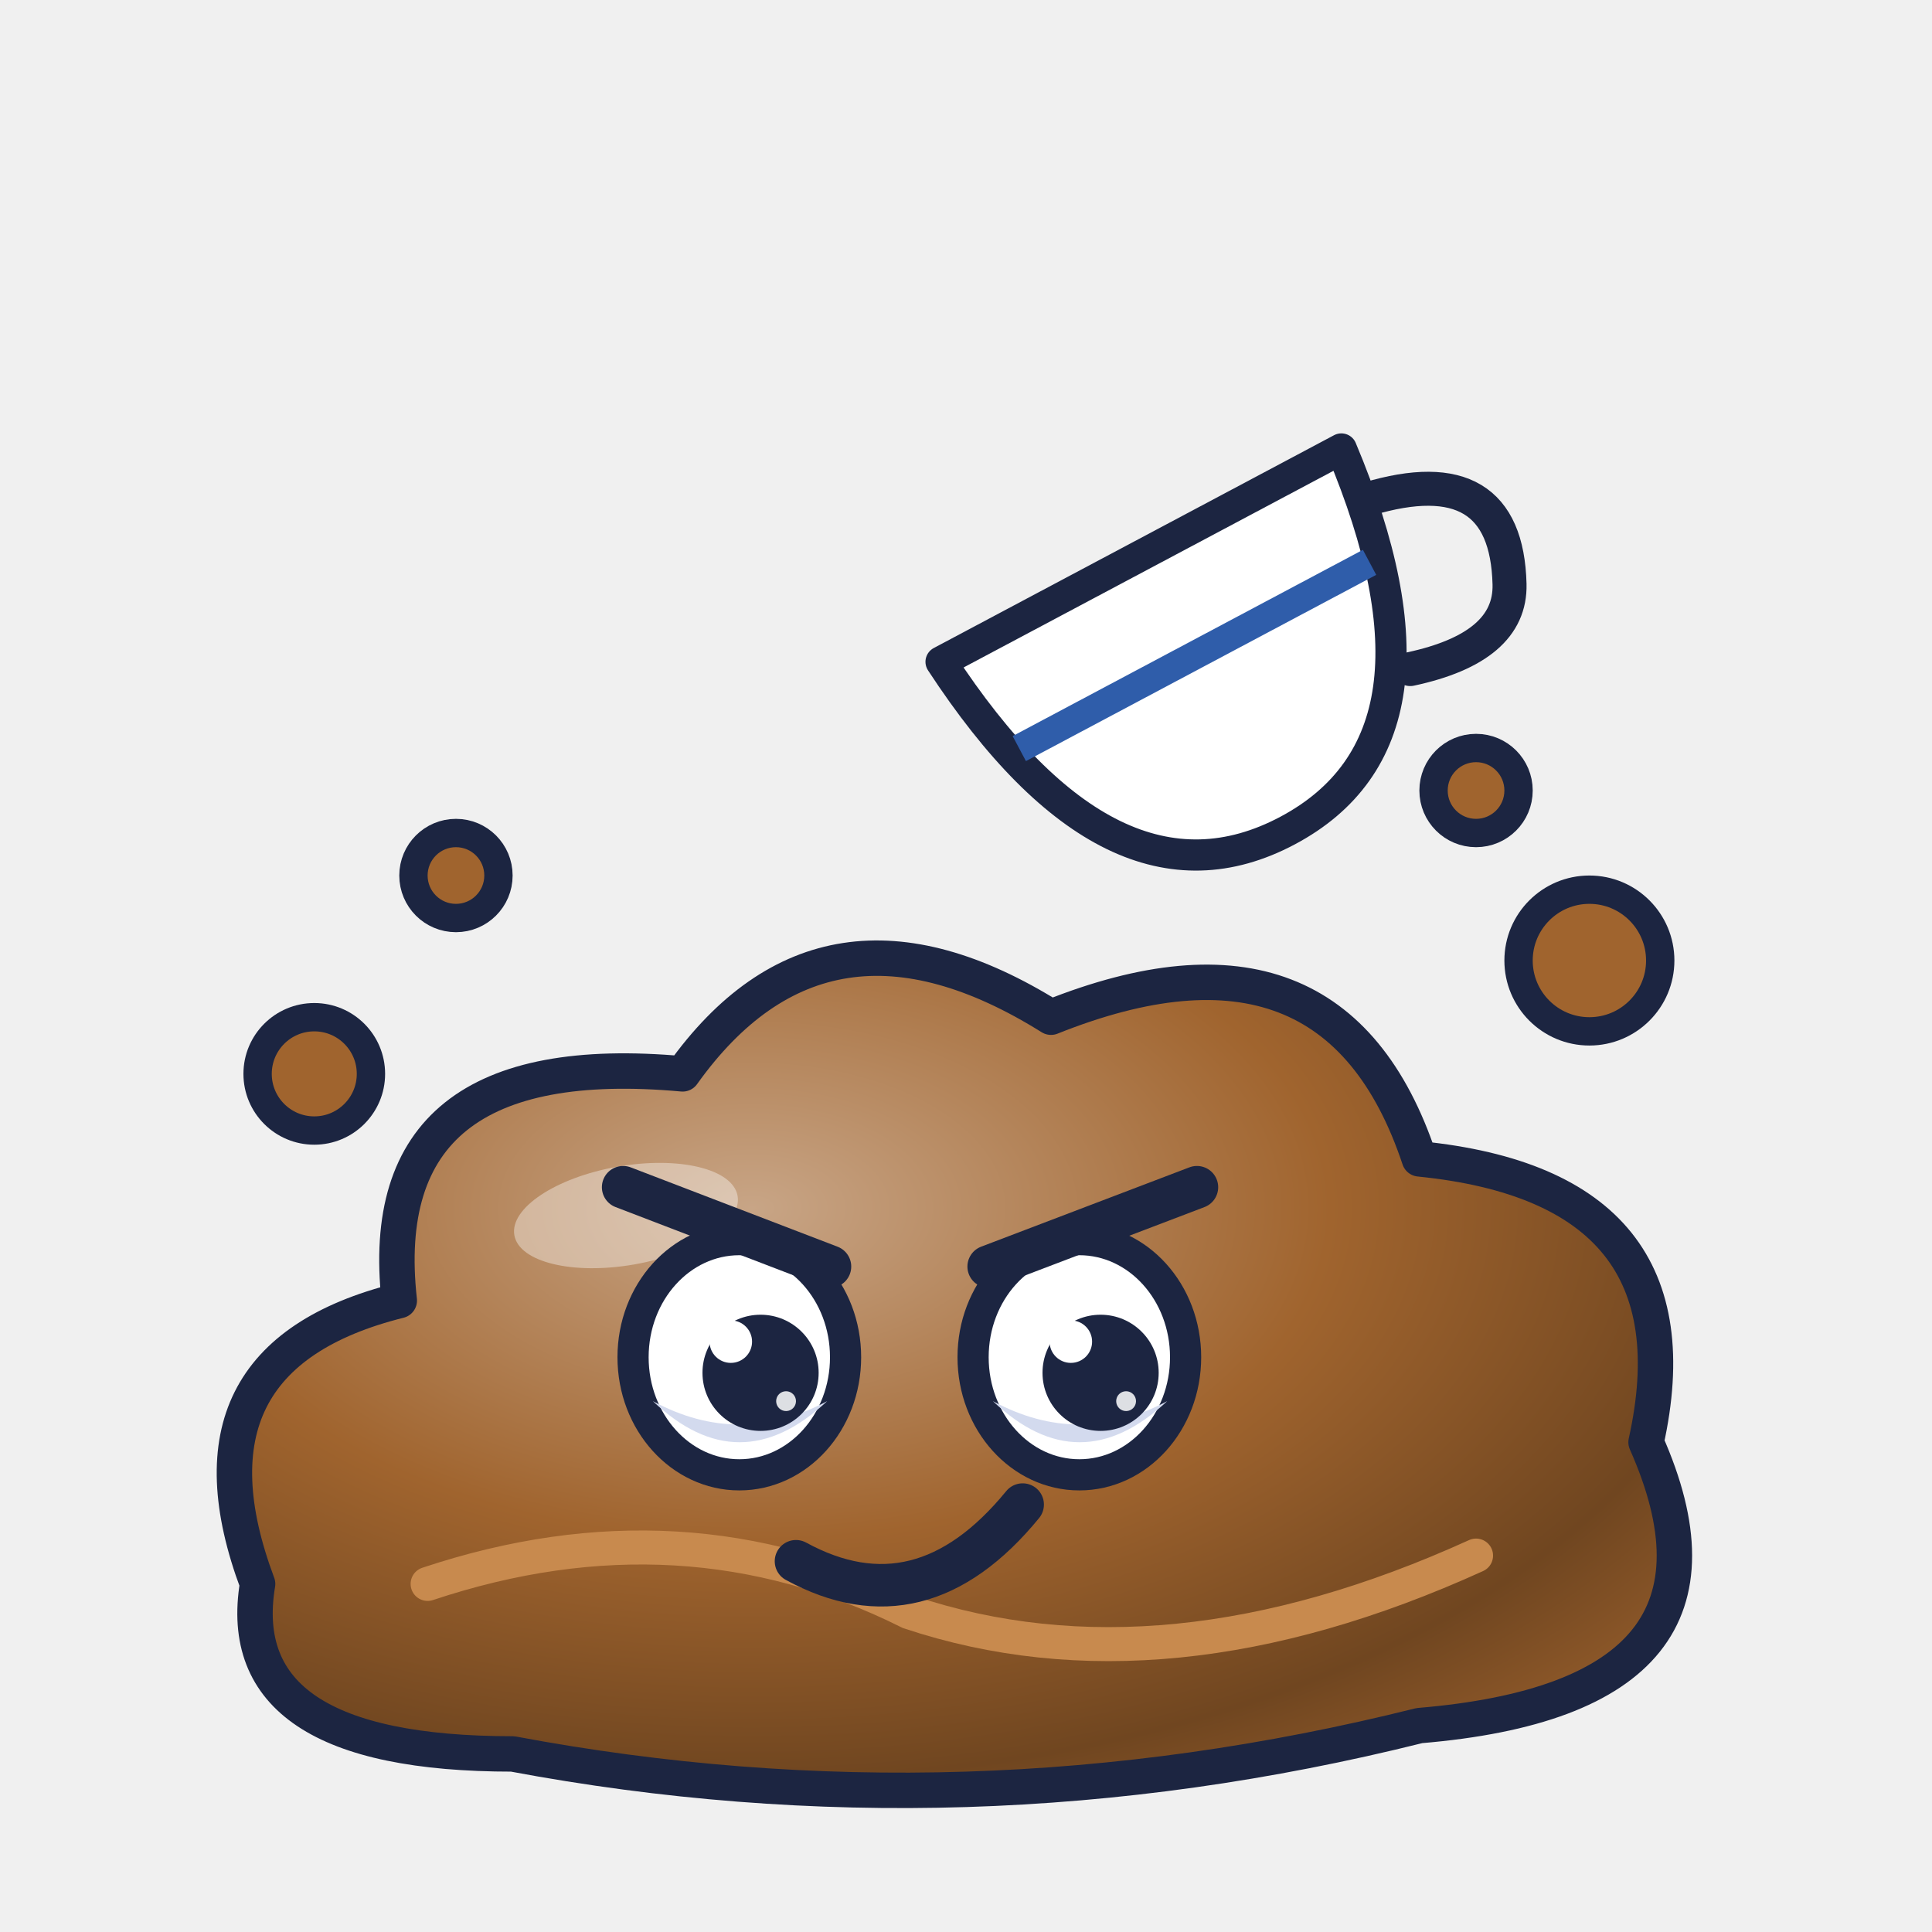
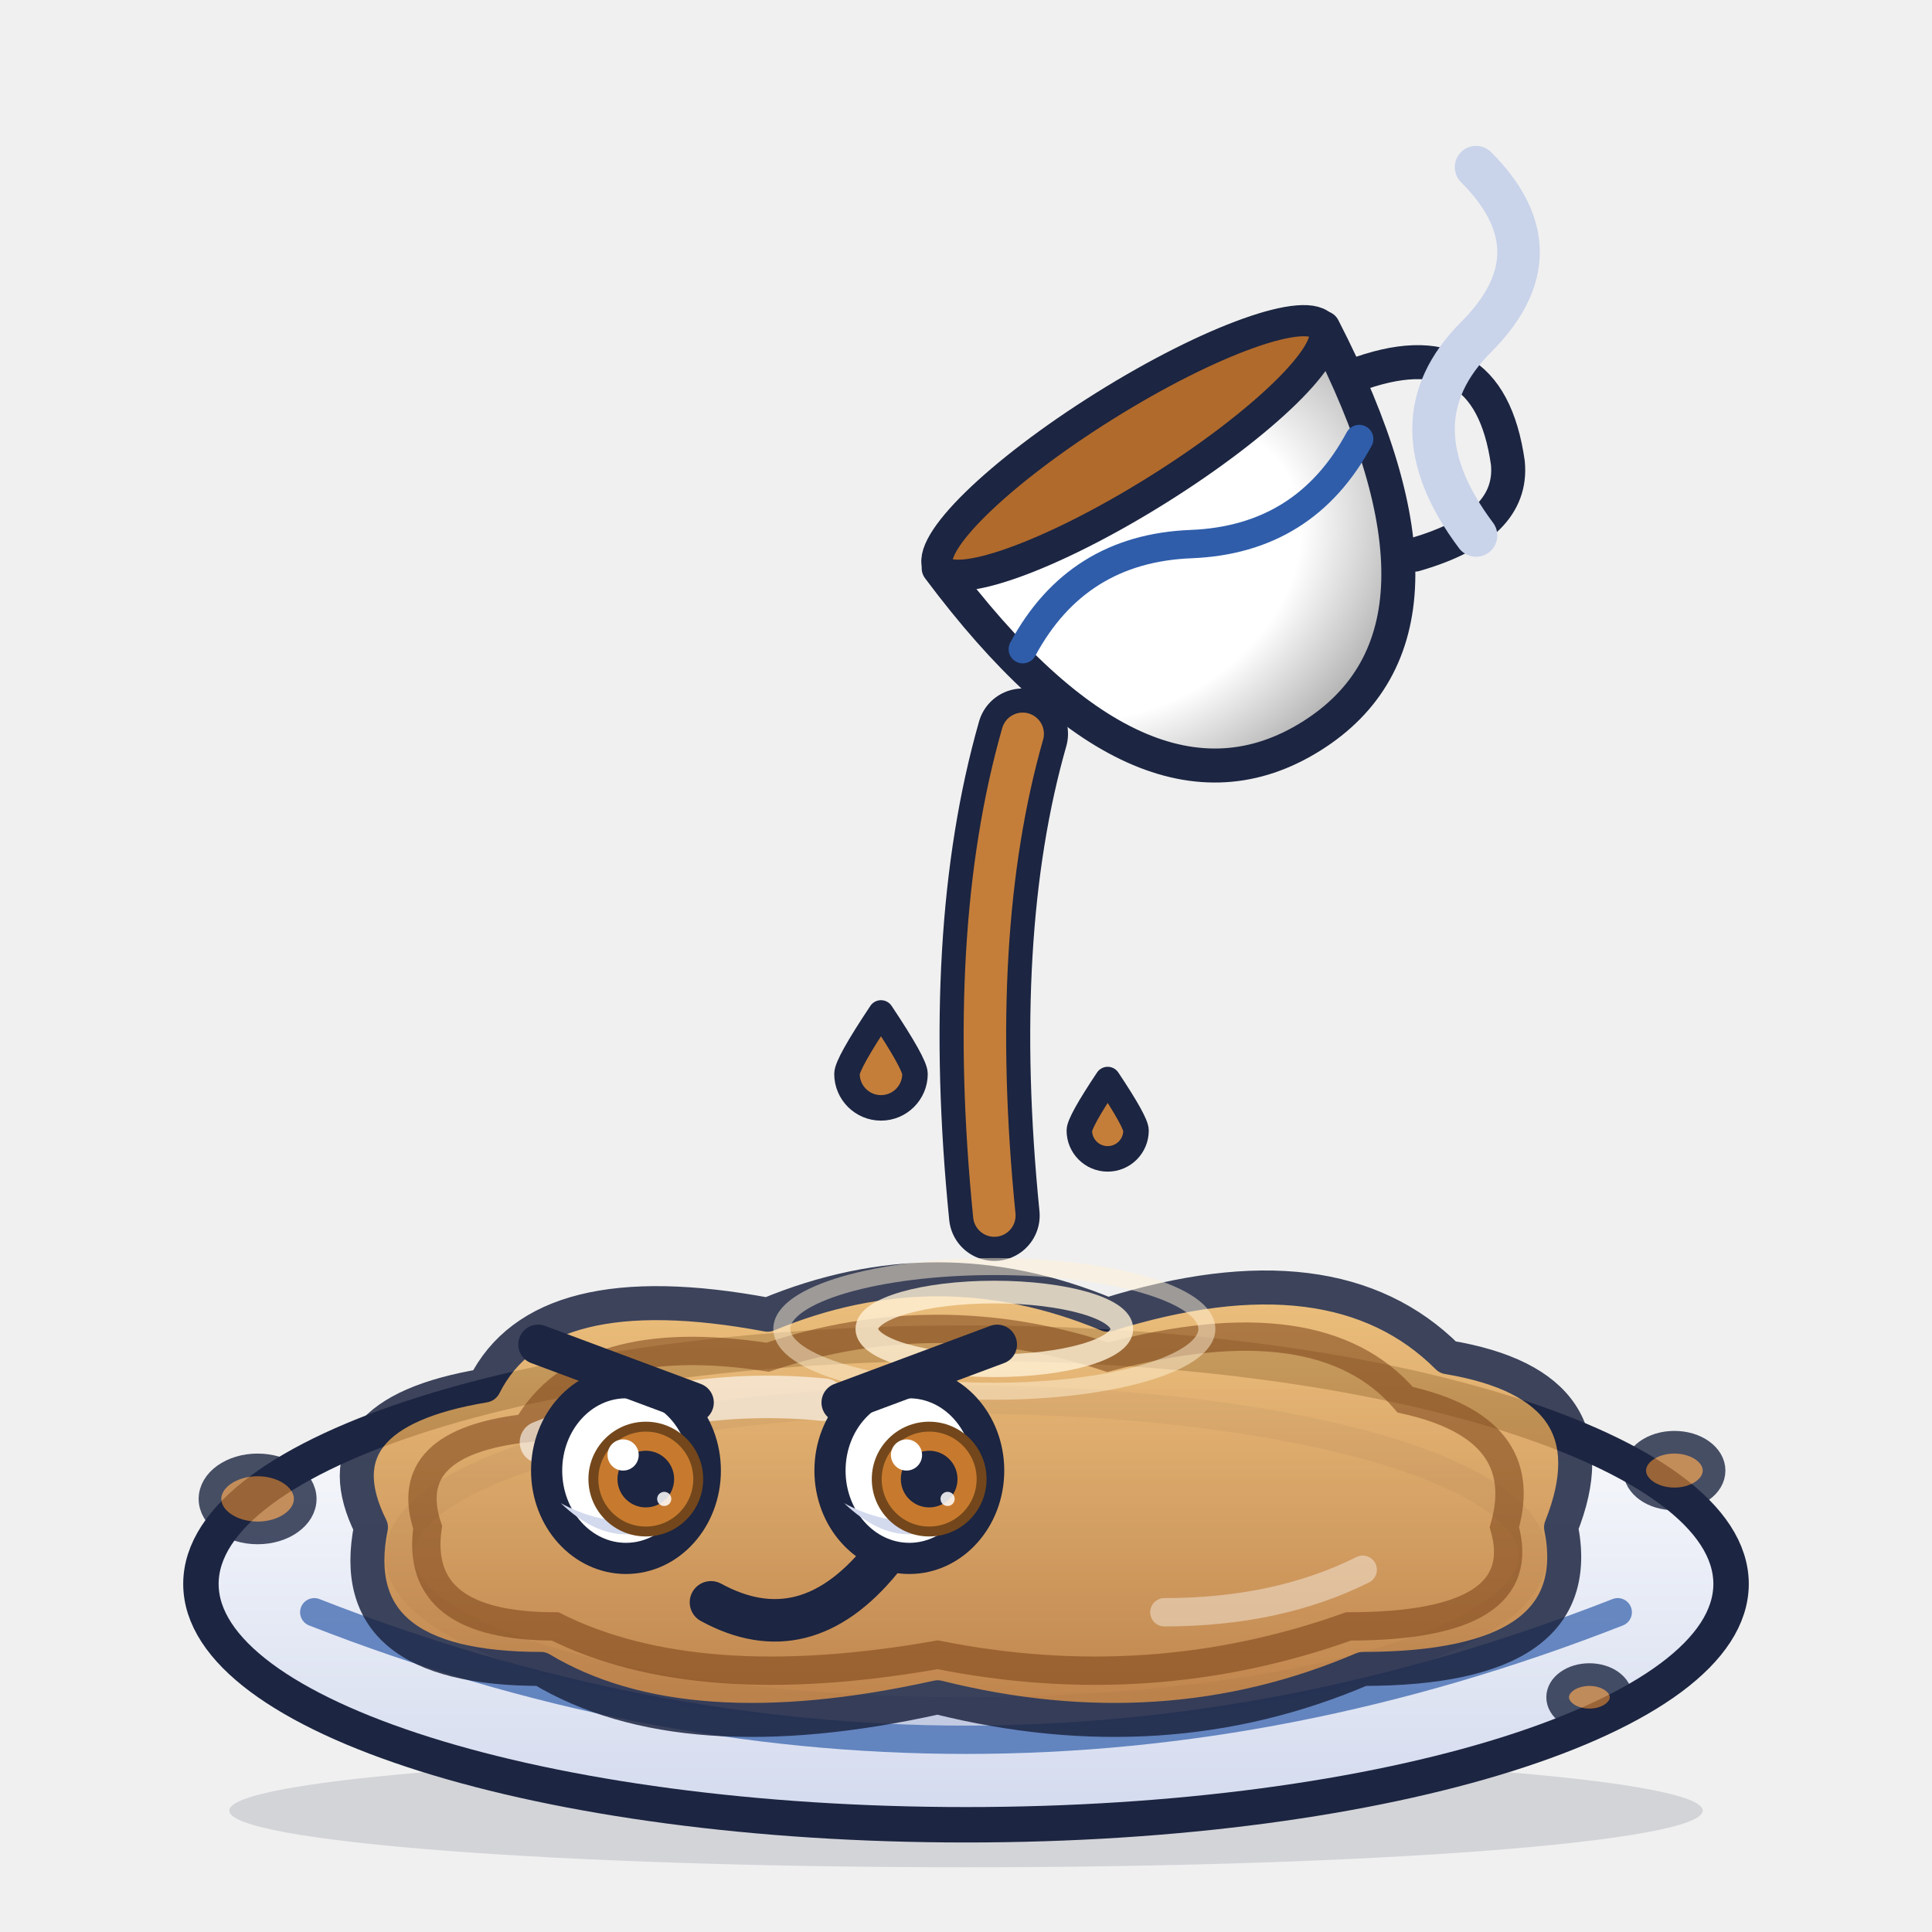
<svg aria-hidden="true" viewBox="0 0 120 120">
  <defs>
-     <radialGradient id="m-teefleck__a" cx="36%" cy="30%" r="80%">
-       <stop offset="0" stop-color="#c8a586" />
-       <stop offset=".5" stop-color="#a0642e" />
-       <stop offset=".86" stop-color="#704620" />
-       <stop offset="1" stop-color="#8a5628" />
+     <linearGradient id="m-teefleck__b" x1="0" x2="0" y1="0" y2="1">
+       <stop offset="0" stop-color="#ecb86a" />
+       <stop offset="1" stop-color="#b8722e" />
+     </linearGradient>
+     <linearGradient id="m-teefleck__a" x1="0" x2="0" y1="0" y2="1">
+       <stop offset="0" stop-color="#fff" />
+       <stop offset="1" stop-color="#d3daee" />
+     </linearGradient>
+     <radialGradient id="m-teefleck__c" cx="36%" cy="30%" r="80%">
+       <stop offset="0" stop-color="#fff" />
+       <stop offset=".5" stop-color="#fff" />
+       <stop offset=".86" stop-color="#b3b3b3" />
+       <stop offset="1" stop-color="#dbdbdb" />
    </radialGradient>
  </defs>
  <g transform="matrix(.88 0 0 .88 7.2 13.9)">
-     <path fill="url(#m-teefleck__a)" stroke="#1c2541" stroke-linecap="round" stroke-linejoin="round" stroke-width="2.5" d="M10 96Q4 80 20 76q-2-18 20-16 10-14 26-4 20-8 26 10 20 2 16 20 8 18-16 20-32 8-64 2-20 0-18-12" />
-     <path fill="none" stroke="#c88a4e" stroke-linecap="round" stroke-width="2.4" d="M22 96q18-6 34 2 18 6 40-4" />
-     <circle cx="14" cy="60" r="4" fill="#a0642e" stroke="#1c2541" stroke-linecap="round" stroke-linejoin="round" stroke-width="2" />
-     <circle cx="104" cy="52" r="5" fill="#a0642e" stroke="#1c2541" stroke-linecap="round" stroke-linejoin="round" stroke-width="2" />
-     <circle cx="96" cy="40" r="3" fill="#a0642e" stroke="#1c2541" stroke-linecap="round" stroke-linejoin="round" stroke-width="2" />
-     <circle cx="24" cy="46" r="3" fill="#a0642e" stroke="#1c2541" stroke-linecap="round" stroke-linejoin="round" stroke-width="2" />
-     <path fill="#fff" stroke="#1c2541" stroke-linecap="round" stroke-linejoin="round" stroke-width="2.2" d="M62 22h32q-2 22-16 22T62 22" transform="rotate(-28 78 34)" />
-     <path fill="none" stroke="#1c2541" stroke-linecap="round" stroke-linejoin="round" stroke-width="2.4" d="M94 26q10 2 6 10-2 4-9 2" transform="rotate(-28 78 34)" />
-     <path stroke="#2f5daa" stroke-width="2" d="M64 30h28" transform="rotate(-28 78 34)" />
-     <ellipse cx="36" cy="70" fill="#fff" opacity=".38" rx="8" ry="3.5" transform="rotate(-10 36 70)" />
-     <ellipse cx="44" cy="80" fill="#fff" stroke="#1c2541" stroke-linecap="round" stroke-linejoin="round" stroke-width="2.2" rx="7.5" ry="8.3" />
-     <path fill="#d3daee" d="M37.9 83.1q6.1 5.8 12.3 0-6.2 3.3-12.3 0" />
-     <circle cx="45.5" cy="81.1" r="4.1" fill="#1c2541" />
-     <circle cx="43.4" cy="78.9" r="1.5" fill="#fff" />
-     <circle cx="47.3" cy="83.1" r=".7" fill="#fff" opacity=".85" />
-     <path fill="none" stroke="#1c2541" stroke-linecap="round" stroke-width="3" d="m35.8 68 14.6 5.6" />
-     <ellipse cx="68" cy="80" fill="#fff" stroke="#1c2541" stroke-linecap="round" stroke-linejoin="round" stroke-width="2.2" rx="7.5" ry="8.3" />
-     <path fill="#d3daee" d="M61.9 83.1q6.1 5.8 12.3 0-6.2 3.3-12.3 0" />
-     <circle cx="69.5" cy="81.1" r="4.1" fill="#1c2541" />
-     <circle cx="67.4" cy="78.9" r="1.5" fill="#fff" />
-     <circle cx="71.3" cy="83.1" r=".7" fill="#fff" opacity=".85" />
-     <path fill="none" stroke="#1c2541" stroke-linecap="round" stroke-width="3" d="m76.3 68-14.7 5.6" />
-     <path fill="none" stroke="#1c2541" stroke-linecap="round" stroke-linejoin="round" stroke-width="3" d="M48 94.4q8.8 4.8 16-4" />
+     <ellipse cx="60" cy="112" fill="#1c2541" opacity=".14" rx="52" ry="4" />
+     <ellipse cx="60" cy="96" fill="url(#m-teefleck__a)" stroke="#1c2541" stroke-linecap="round" stroke-linejoin="round" stroke-width="2.5" rx="54" ry="17" />
+     <ellipse cx="60" cy="94" fill="none" stroke="#c3cbe2" stroke-width="2" rx="40" ry="11" />
+     <path fill="none" stroke="#2f5daa" stroke-linecap="round" stroke-width="2" d="M14 98q46 18 92 0" opacity=".7" />
+     <path fill="url(#m-teefleck__b)" stroke="#1c2541" stroke-linecap="round" stroke-linejoin="round" stroke-width="2.4" d="M18 92q-4-8 8-10 4-8 20-5 12-5 24 0 16-5 24 3 12 2 8 12 2 10-14 10-14 6-30 2-18 4-28-2-14 0-12-10" opacity=".85" />
+     <path fill="none" stroke="#7a4218" stroke-width="2" d="M22 92q-2-6 7-7 4-7 17-5 12-4 24 0 15-4 21 3 9 2 7 9 2 7-11 7-14 5-29 2-17 3-27-2-10 0-9-7Z" opacity=".55" />
+     <path fill="none" stroke="#fff" stroke-linecap="round" stroke-width="3" d="M30 86q10-4 20-3" opacity=".6" />
+     <path fill="none" stroke="#fff" stroke-linecap="round" stroke-width="2" d="M74 98q8 0 14-3" opacity=".4" />
+     <ellipse cx="10" cy="90" fill="#b87434" stroke="#1c2541" stroke-linecap="round" stroke-linejoin="round" stroke-width="1.6" opacity=".8" rx="3.36" ry="2.4" />
+     <ellipse cx="110" cy="88" fill="#b87434" stroke="#1c2541" stroke-linecap="round" stroke-linejoin="round" stroke-width="1.6" opacity=".8" rx="2.8" ry="2" />
+     <ellipse cx="104" cy="104" fill="#b87434" stroke="#1c2541" stroke-linecap="round" stroke-linejoin="round" stroke-width="1.6" opacity=".8" rx="2.24" ry="1.6" />
+     <g stroke-linecap="round" transform="rotate(-32 78 26)">
+       <path fill="url(#m-teefleck__c)" stroke="#1c2541" stroke-linejoin="round" stroke-width="2.4" d="M62 14h32q-2 24-16 24T62 14" />
+       <path fill="none" stroke="#1c2541" stroke-linejoin="round" stroke-width="2.4" d="M94 18q10 2 6 11-2 4-9 2" />
+       <path fill="none" stroke="#2f5daa" stroke-width="2" d="M64 22q7-4 14 0t14 0" />
+       <ellipse cx="78" cy="14" fill="#b06a2c" stroke="#1c2541" stroke-linejoin="round" stroke-width="2.2" rx="16" ry="3.5" />
+     </g>
+     <path fill="none" stroke="#1c2541" stroke-linecap="round" stroke-width="6.4" d="M64 36q-4 14-2 34" />
+     <path fill="none" stroke="#c47e3a" stroke-linecap="round" stroke-width="3" d="M64 36q-4 14-2 34" />
+     <ellipse cx="62" cy="78" fill="none" stroke="#fff1d6" stroke-width="1.6" opacity=".8" rx="9" ry="2.6" />
+     <ellipse cx="62" cy="78" fill="none" stroke="#fff1d6" stroke-width="1.2" opacity=".5" rx="15" ry="4.4" />
+     <path fill="#c47e3a" stroke="#1c2541" stroke-linecap="round" stroke-linejoin="round" stroke-width="1.8" d="M54 55.7q2.4 3.6 2.4 4.3a2.4 2.4 0 0 1-4.8 0q0-.7 2.4-4.3" />
+     <path fill="#c47e3a" stroke="#1c2541" stroke-linecap="round" stroke-linejoin="round" stroke-width="1.8" d="M70 60.4q2 3 2 3.6a2 2 0 0 1-4 0q0-.6 2-3.6" />
+     <path fill="none" stroke="#c9d3ea" stroke-linecap="round" stroke-width="3" d="M96 22q-6-8 0-14t0-12" />
+     <ellipse cx="36" cy="88" fill="#fff" stroke="#1c2541" stroke-linecap="round" stroke-linejoin="round" stroke-width="2.2" rx="5.6" ry="6.2" />
+     <path fill="#d3daee" d="M31.4 90.3q4.6 4.4 9.2 0-4.6 2.5-9.2 0" />
+     <circle cx="37.4" cy="88.6" r="3.7" fill="#c77a2e" stroke="#73471b" stroke-width=".7" />
+     <circle cx="37.4" cy="88.6" r="2" fill="#1c2541" />
+     <circle cx="35.8" cy="86.9" r="1.1" fill="#fff" />
+     <circle cx="38.7" cy="90" r=".5" fill="#fff" opacity=".85" />
+     <path fill="none" stroke="#1c2541" stroke-linecap="round" stroke-width="2.8" d="m29.8 79.1 11 4.1" />
+     <ellipse cx="56" cy="88" fill="#fff" stroke="#1c2541" stroke-linecap="round" stroke-linejoin="round" stroke-width="2.2" rx="5.6" ry="6.2" />
+     <path fill="#d3daee" d="M51.4 90.3q4.6 4.4 9.2 0-4.6 2.5-9.2 0" />
+     <circle cx="57.4" cy="88.6" r="3.7" fill="#c77a2e" stroke="#73471b" stroke-width=".7" />
+     <circle cx="57.4" cy="88.6" r="2" fill="#1c2541" />
+     <circle cx="55.8" cy="86.9" r="1.1" fill="#fff" />
+     <circle cx="58.7" cy="90" r=".5" fill="#fff" opacity=".85" />
+     <path fill="none" stroke="#1c2541" stroke-linecap="round" stroke-width="2.8" d="m62.2 79.1-11 4.1" />
+     <path fill="none" stroke="#1c2541" stroke-linecap="round" stroke-linejoin="round" stroke-width="3" d="M42 97.3q6.6 3.6 12-3" />
  </g>
</svg>
